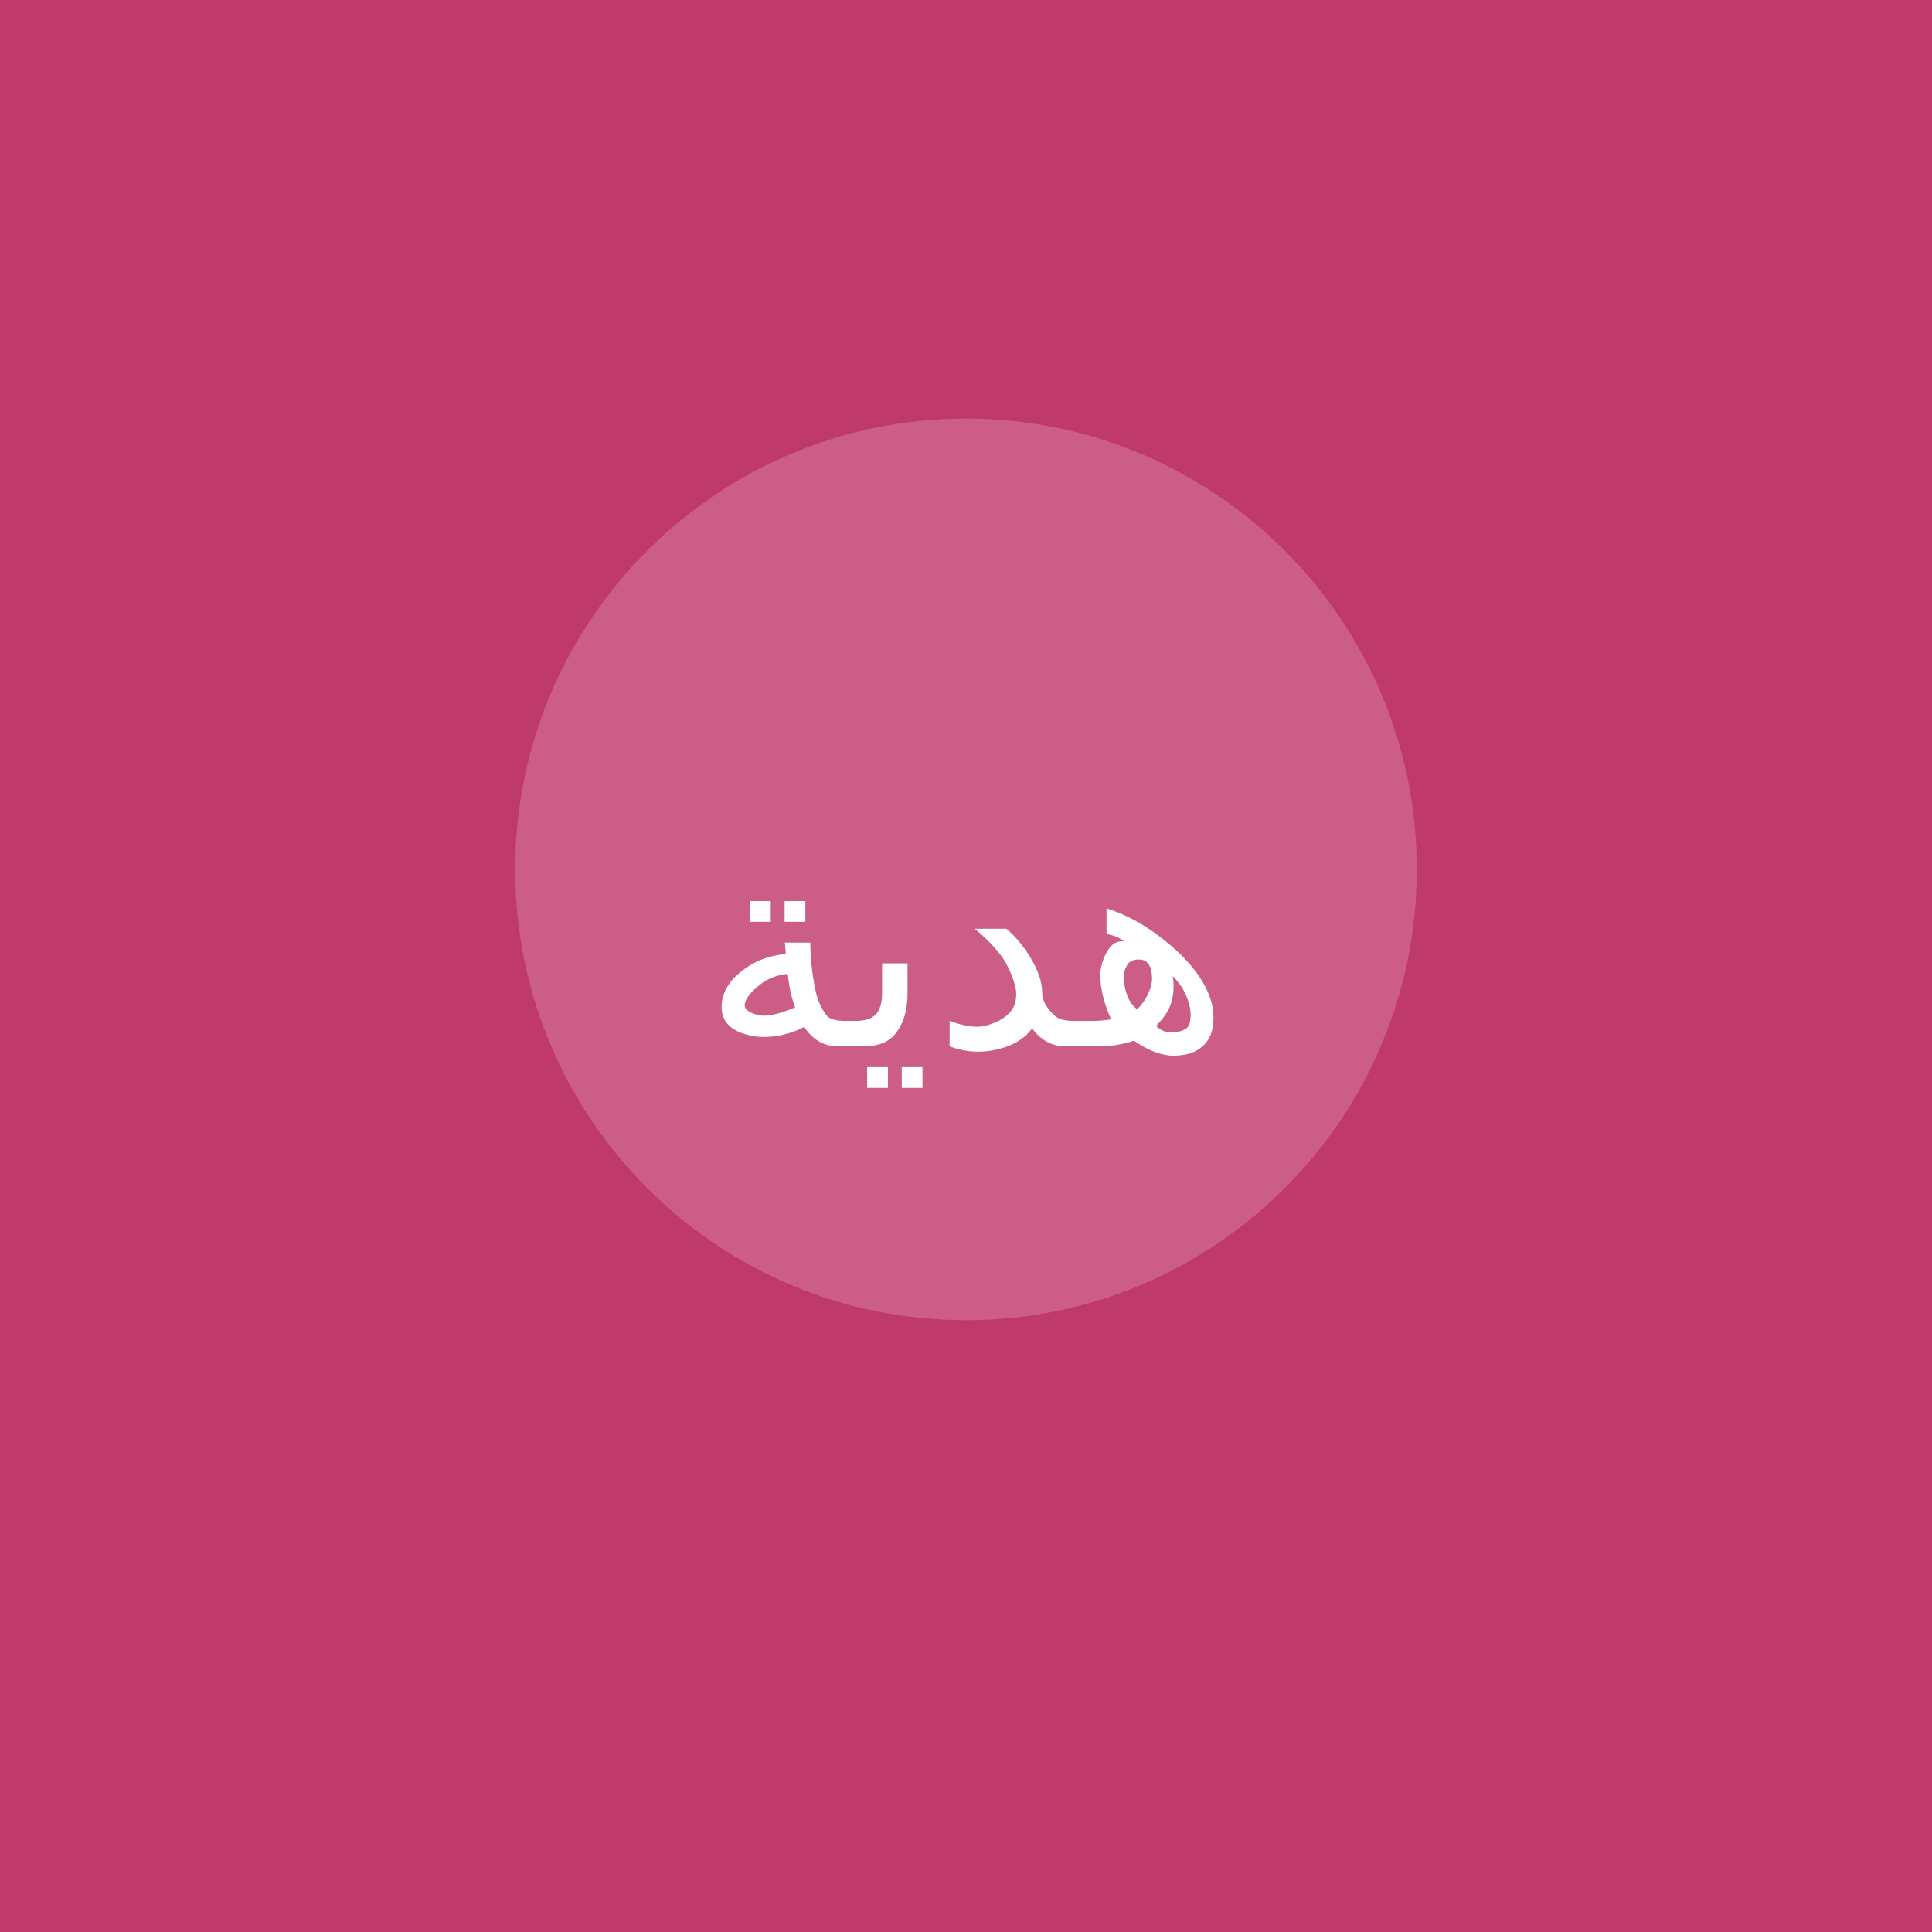
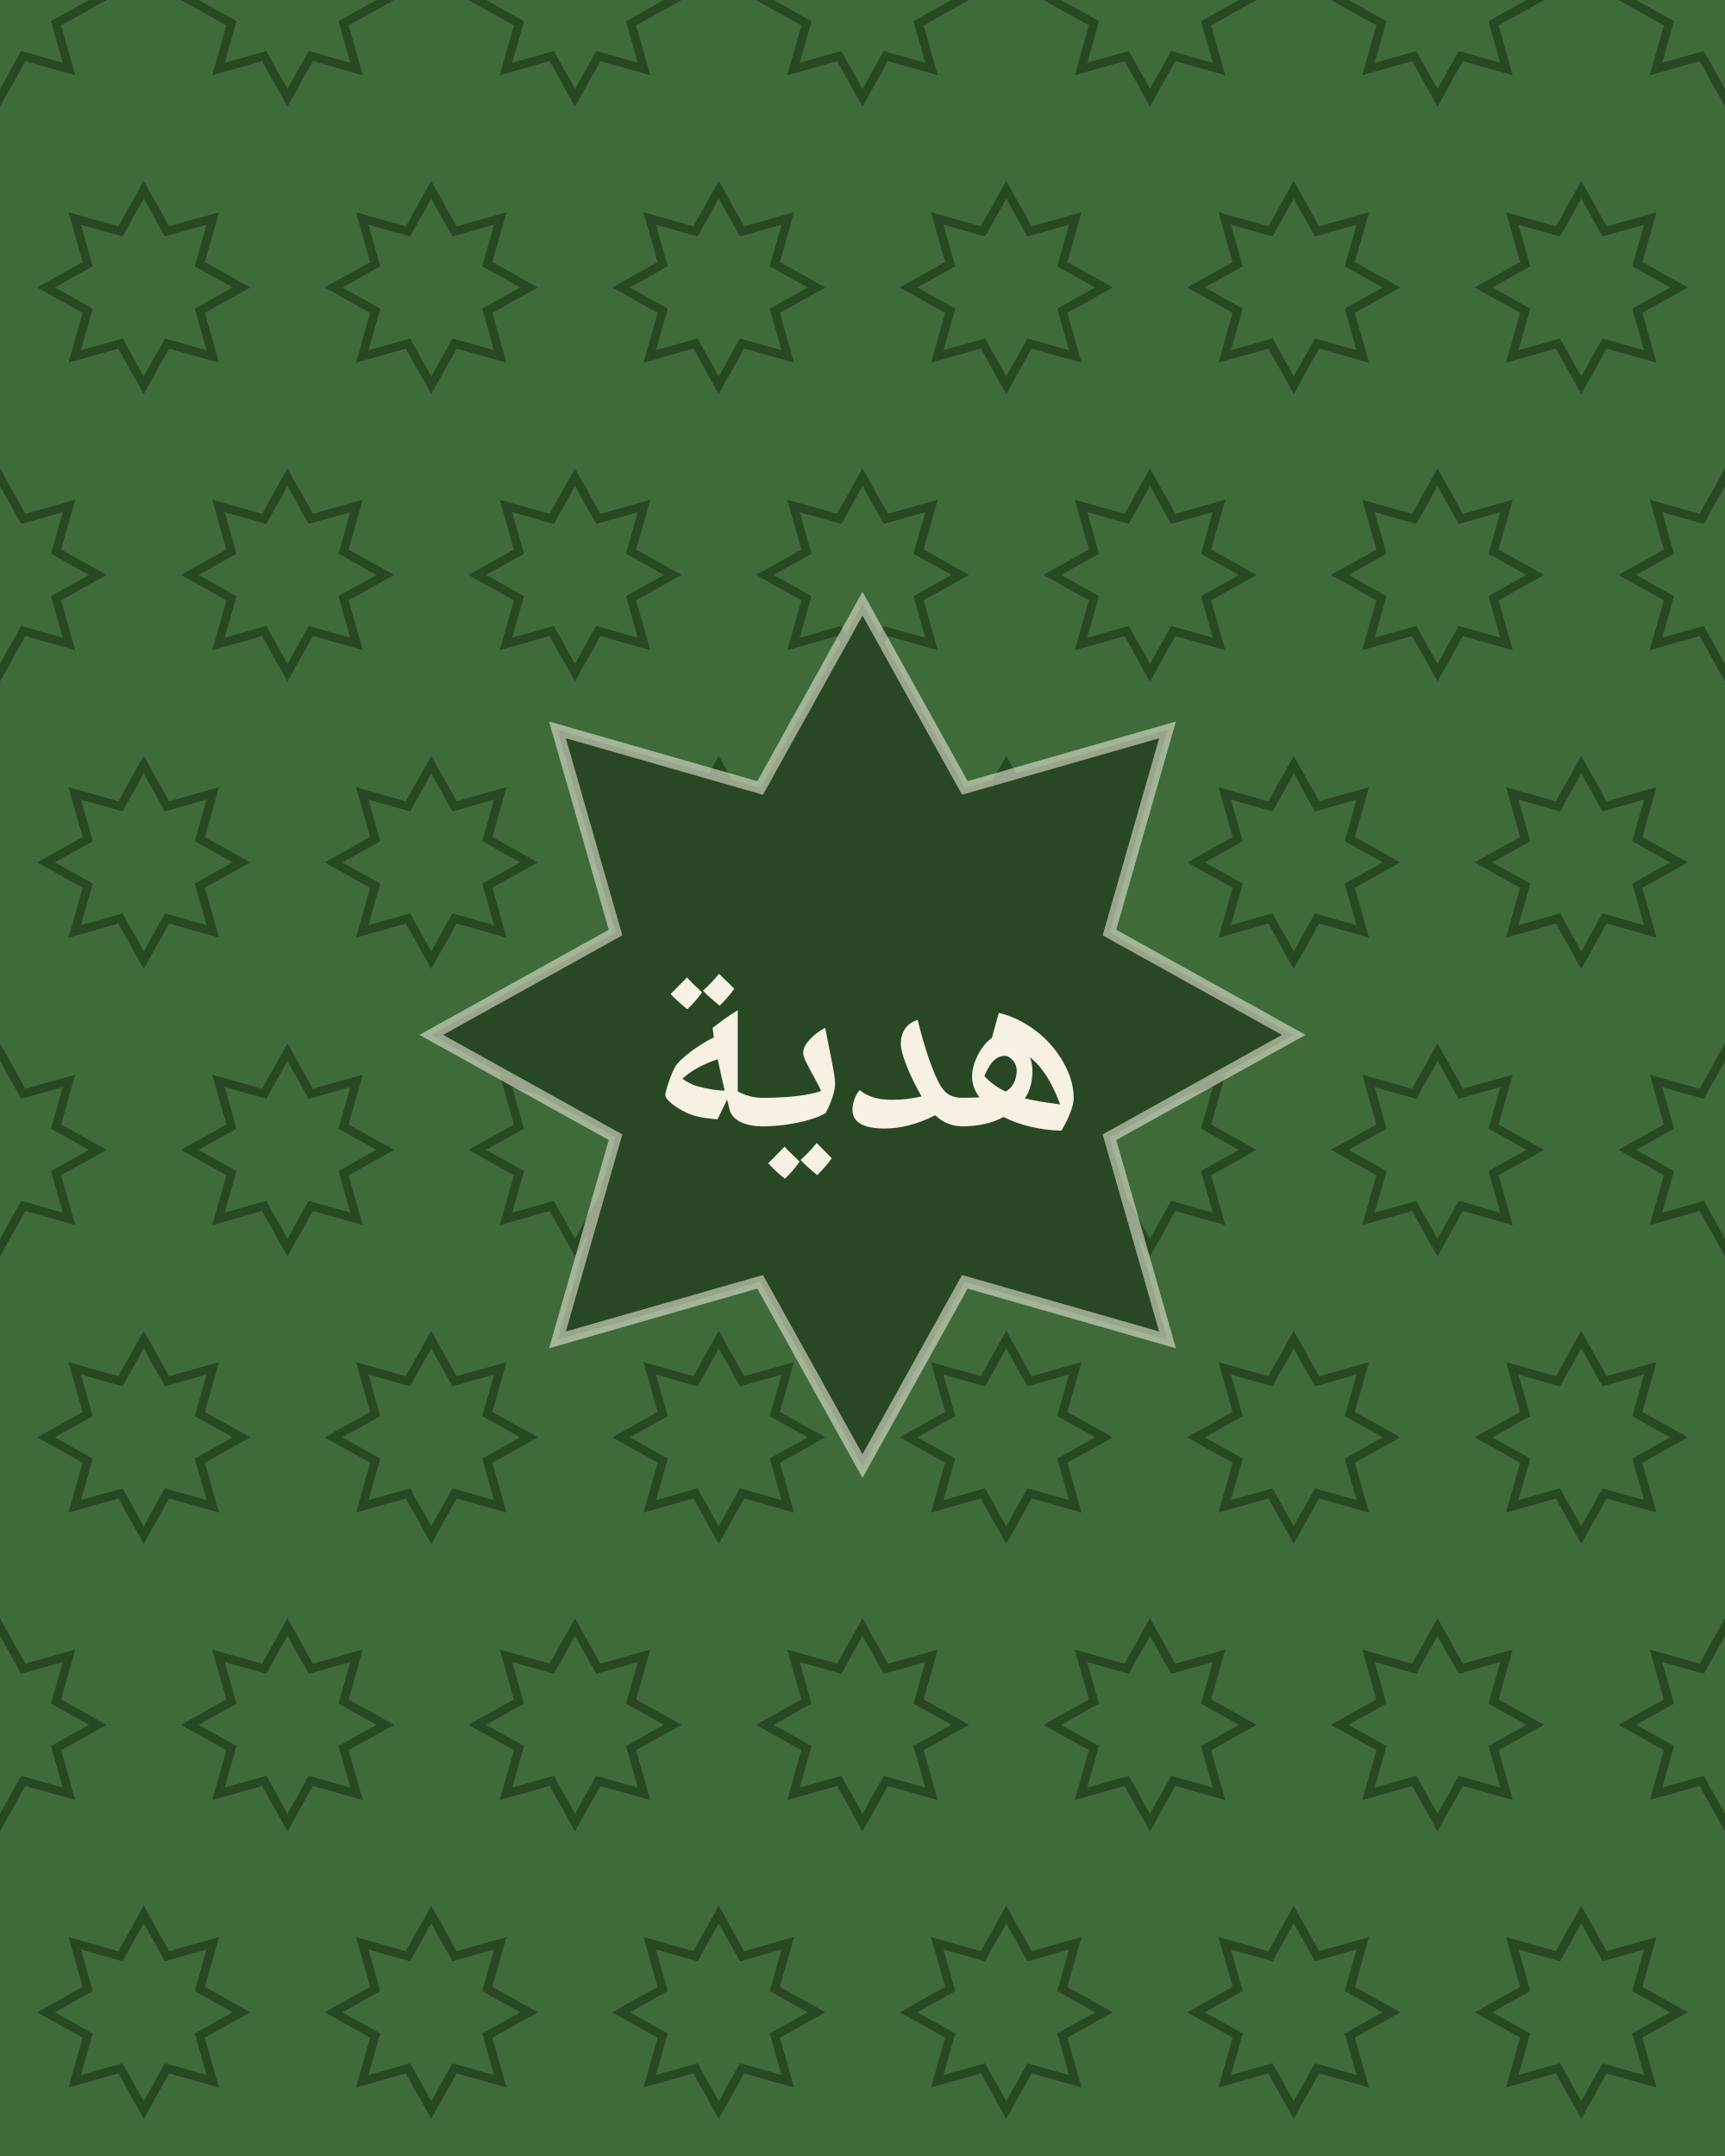
- <svg xmlns="http://www.w3.org/2000/svg" viewBox="0 0 600 600">
-   <rect width="600" height="600" fill="#c0396b" />
-   <circle cx="300" cy="270" r="140" fill="#ffffff" fill-opacity=".18" />
-   <text x="300" y="300" font-family="Tahoma, Arial" font-size="88" fill="#fff" text-anchor="middle" dominant-baseline="middle">هدية</text>
+ <svg xmlns="http://www.w3.org/2000/svg" viewBox="0 0 600 750">
+   <rect width="600" height="750" fill="#3f6b3a" />
+   <polygon points="0.0,-34.0 8.1,-19.5 24.0,-24.0 19.5,-8.1 34.0,0.0 19.5,8.1 24.0,24.0 8.1,19.5 0.0,34.0 -8.1,19.5 -24.0,24.0 -19.5,8.1 -34.0,0.0 -19.5,-8.1 -24.0,-24.0 -8.1,-19.5" fill="none" stroke="#284824" stroke-width="3" />
+   <polygon points="100.0,-34.0 108.1,-19.5 124.0,-24.0 119.5,-8.1 134.0,0.0 119.5,8.1 124.0,24.0 108.1,19.5 100.0,34.0 91.9,19.5 76.0,24.0 80.5,8.1 66.0,0.0 80.5,-8.1 76.0,-24.0 91.9,-19.5" fill="none" stroke="#284824" stroke-width="3" />
+   <polygon points="200.0,-34.0 208.1,-19.5 224.0,-24.0 219.5,-8.1 234.0,0.0 219.5,8.1 224.0,24.0 208.1,19.5 200.0,34.0 191.9,19.5 176.0,24.0 180.5,8.1 166.0,0.0 180.5,-8.1 176.0,-24.0 191.9,-19.5" fill="none" stroke="#284824" stroke-width="3" />
+   <polygon points="300.0,-34.0 308.1,-19.5 324.0,-24.0 319.5,-8.1 334.0,0.0 319.5,8.1 324.0,24.0 308.1,19.5 300.0,34.0 291.9,19.5 276.0,24.0 280.5,8.1 266.0,0.0 280.5,-8.1 276.0,-24.0 291.9,-19.5" fill="none" stroke="#284824" stroke-width="3" />
+   <polygon points="400.0,-34.0 408.1,-19.5 424.0,-24.0 419.5,-8.1 434.0,0.0 419.5,8.1 424.0,24.0 408.1,19.5 400.0,34.0 391.9,19.5 376.0,24.0 380.5,8.1 366.0,0.0 380.5,-8.1 376.0,-24.0 391.9,-19.5" fill="none" stroke="#284824" stroke-width="3" />
+   <polygon points="500.0,-34.0 508.1,-19.5 524.0,-24.0 519.5,-8.1 534.0,0.0 519.5,8.1 524.0,24.0 508.1,19.5 500.0,34.0 491.9,19.5 476.0,24.0 480.5,8.1 466.0,0.0 480.5,-8.1 476.0,-24.0 491.9,-19.5" fill="none" stroke="#284824" stroke-width="3" />
+   <polygon points="600.0,-34.0 608.1,-19.5 624.0,-24.0 619.5,-8.1 634.0,0.0 619.5,8.1 624.0,24.0 608.1,19.5 600.0,34.0 591.9,19.5 576.0,24.0 580.5,8.1 566.0,0.0 580.5,-8.1 576.0,-24.0 591.9,-19.5" fill="none" stroke="#284824" stroke-width="3" />
+   <polygon points="-50.0,66.0 -41.9,80.5 -26.0,76.0 -30.5,91.9 -16.0,100.0 -30.5,108.1 -26.0,124.0 -41.9,119.5 -50.0,134.0 -58.1,119.5 -74.0,124.0 -69.5,108.1 -84.0,100.0 -69.5,91.9 -74.0,76.0 -58.1,80.5" fill="none" stroke="#284824" stroke-width="3" />
+   <polygon points="50.0,66.0 58.1,80.5 74.0,76.0 69.5,91.9 84.0,100.0 69.5,108.1 74.0,124.0 58.1,119.5 50.0,134.0 41.9,119.5 26.0,124.0 30.5,108.1 16.0,100.0 30.5,91.9 26.0,76.0 41.9,80.5" fill="none" stroke="#284824" stroke-width="3" />
+   <polygon points="150.0,66.0 158.1,80.5 174.0,76.0 169.5,91.9 184.0,100.0 169.5,108.1 174.0,124.0 158.1,119.5 150.0,134.0 141.9,119.5 126.0,124.0 130.5,108.1 116.0,100.0 130.5,91.9 126.0,76.0 141.9,80.5" fill="none" stroke="#284824" stroke-width="3" />
+   <polygon points="250.0,66.0 258.1,80.5 274.0,76.0 269.5,91.9 284.0,100.0 269.5,108.1 274.0,124.0 258.1,119.5 250.0,134.0 241.9,119.5 226.0,124.0 230.5,108.1 216.0,100.0 230.5,91.9 226.0,76.0 241.9,80.5" fill="none" stroke="#284824" stroke-width="3" />
+   <polygon points="350.0,66.0 358.1,80.5 374.0,76.0 369.5,91.9 384.0,100.0 369.5,108.1 374.0,124.0 358.1,119.5 350.0,134.0 341.9,119.5 326.0,124.0 330.5,108.1 316.0,100.0 330.5,91.9 326.0,76.0 341.9,80.5" fill="none" stroke="#284824" stroke-width="3" />
+   <polygon points="450.0,66.0 458.1,80.5 474.0,76.0 469.5,91.9 484.0,100.0 469.5,108.1 474.0,124.0 458.1,119.5 450.0,134.0 441.9,119.5 426.0,124.0 430.5,108.1 416.0,100.0 430.5,91.9 426.0,76.0 441.9,80.5" fill="none" stroke="#284824" stroke-width="3" />
+   <polygon points="550.0,66.0 558.1,80.5 574.0,76.0 569.5,91.9 584.0,100.0 569.5,108.1 574.0,124.0 558.1,119.5 550.0,134.0 541.9,119.5 526.0,124.0 530.5,108.1 516.0,100.0 530.5,91.9 526.0,76.0 541.9,80.5" fill="none" stroke="#284824" stroke-width="3" />
+   <polygon points="650.0,66.0 658.1,80.5 674.0,76.0 669.5,91.9 684.0,100.0 669.5,108.1 674.0,124.0 658.1,119.5 650.0,134.0 641.9,119.5 626.0,124.0 630.5,108.1 616.0,100.0 630.5,91.9 626.0,76.0 641.9,80.5" fill="none" stroke="#284824" stroke-width="3" />
+   <polygon points="0.0,166.0 8.1,180.5 24.0,176.0 19.5,191.9 34.0,200.0 19.5,208.1 24.0,224.0 8.1,219.5 0.0,234.0 -8.1,219.5 -24.0,224.0 -19.5,208.1 -34.0,200.0 -19.5,191.9 -24.0,176.0 -8.1,180.5" fill="none" stroke="#284824" stroke-width="3" />
+   <polygon points="100.0,166.0 108.1,180.5 124.0,176.0 119.5,191.9 134.0,200.0 119.5,208.1 124.0,224.0 108.1,219.5 100.0,234.0 91.9,219.5 76.0,224.0 80.5,208.1 66.0,200.0 80.5,191.9 76.0,176.0 91.9,180.5" fill="none" stroke="#284824" stroke-width="3" />
+   <polygon points="200.0,166.0 208.1,180.5 224.0,176.0 219.5,191.9 234.0,200.0 219.5,208.1 224.0,224.0 208.1,219.5 200.0,234.0 191.9,219.5 176.0,224.0 180.5,208.1 166.0,200.0 180.5,191.9 176.0,176.0 191.9,180.5" fill="none" stroke="#284824" stroke-width="3" />
+   <polygon points="300.0,166.0 308.1,180.5 324.0,176.0 319.5,191.9 334.0,200.0 319.5,208.1 324.0,224.0 308.1,219.5 300.0,234.0 291.9,219.5 276.0,224.0 280.5,208.1 266.0,200.0 280.5,191.9 276.0,176.0 291.9,180.5" fill="none" stroke="#284824" stroke-width="3" />
+   <polygon points="400.0,166.0 408.1,180.5 424.0,176.0 419.5,191.9 434.0,200.0 419.5,208.1 424.0,224.0 408.1,219.5 400.0,234.0 391.9,219.5 376.0,224.0 380.5,208.1 366.0,200.0 380.5,191.9 376.0,176.0 391.9,180.5" fill="none" stroke="#284824" stroke-width="3" />
+   <polygon points="500.0,166.0 508.1,180.5 524.0,176.0 519.5,191.9 534.0,200.0 519.5,208.1 524.0,224.0 508.1,219.5 500.0,234.0 491.9,219.5 476.0,224.0 480.5,208.1 466.0,200.0 480.5,191.9 476.0,176.0 491.9,180.5" fill="none" stroke="#284824" stroke-width="3" />
+   <polygon points="600.0,166.0 608.1,180.5 624.0,176.0 619.5,191.9 634.0,200.0 619.5,208.1 624.0,224.0 608.1,219.5 600.0,234.0 591.9,219.5 576.0,224.0 580.5,208.1 566.0,200.0 580.5,191.9 576.0,176.0 591.9,180.5" fill="none" stroke="#284824" stroke-width="3" />
+   <polygon points="-50.0,266.0 -41.9,280.5 -26.0,276.0 -30.5,291.9 -16.0,300.0 -30.5,308.1 -26.0,324.0 -41.9,319.5 -50.0,334.0 -58.1,319.5 -74.0,324.0 -69.5,308.1 -84.0,300.0 -69.5,291.9 -74.0,276.0 -58.1,280.5" fill="none" stroke="#284824" stroke-width="3" />
+   <polygon points="50.0,266.0 58.1,280.5 74.0,276.0 69.5,291.9 84.0,300.0 69.5,308.1 74.0,324.0 58.1,319.5 50.0,334.0 41.9,319.5 26.0,324.0 30.5,308.1 16.0,300.0 30.5,291.9 26.0,276.0 41.9,280.5" fill="none" stroke="#284824" stroke-width="3" />
+   <polygon points="150.0,266.0 158.1,280.5 174.0,276.0 169.5,291.9 184.0,300.0 169.5,308.1 174.0,324.0 158.1,319.5 150.0,334.0 141.9,319.5 126.0,324.0 130.5,308.1 116.0,300.0 130.5,291.9 126.0,276.0 141.9,280.5" fill="none" stroke="#284824" stroke-width="3" />
+   <polygon points="250.0,266.0 258.1,280.5 274.0,276.0 269.5,291.9 284.0,300.0 269.5,308.1 274.0,324.0 258.1,319.5 250.0,334.0 241.9,319.5 226.0,324.0 230.5,308.1 216.0,300.0 230.5,291.9 226.0,276.0 241.9,280.5" fill="none" stroke="#284824" stroke-width="3" />
+   <polygon points="350.0,266.0 358.1,280.5 374.0,276.0 369.5,291.9 384.0,300.0 369.5,308.1 374.0,324.0 358.1,319.5 350.0,334.0 341.9,319.5 326.0,324.0 330.5,308.1 316.0,300.0 330.5,291.9 326.0,276.0 341.9,280.5" fill="none" stroke="#284824" stroke-width="3" />
+   <polygon points="450.0,266.0 458.1,280.5 474.0,276.0 469.5,291.9 484.0,300.0 469.5,308.1 474.0,324.0 458.1,319.5 450.0,334.0 441.9,319.5 426.0,324.0 430.5,308.1 416.0,300.0 430.5,291.9 426.0,276.0 441.9,280.5" fill="none" stroke="#284824" stroke-width="3" />
+   <polygon points="550.0,266.0 558.1,280.5 574.0,276.0 569.5,291.9 584.0,300.0 569.5,308.1 574.0,324.0 558.1,319.5 550.0,334.0 541.9,319.5 526.0,324.0 530.5,308.1 516.0,300.0 530.5,291.9 526.0,276.0 541.9,280.5" fill="none" stroke="#284824" stroke-width="3" />
+   <polygon points="650.0,266.0 658.1,280.5 674.0,276.0 669.5,291.9 684.0,300.0 669.5,308.1 674.0,324.0 658.1,319.5 650.0,334.0 641.9,319.5 626.0,324.0 630.5,308.1 616.0,300.0 630.5,291.9 626.0,276.0 641.9,280.5" fill="none" stroke="#284824" stroke-width="3" />
+   <polygon points="0.0,366.0 8.1,380.5 24.0,376.0 19.5,391.9 34.0,400.0 19.5,408.1 24.0,424.0 8.1,419.5 0.0,434.0 -8.1,419.5 -24.0,424.0 -19.5,408.1 -34.0,400.0 -19.5,391.9 -24.0,376.0 -8.1,380.5" fill="none" stroke="#284824" stroke-width="3" />
+   <polygon points="100.0,366.0 108.1,380.5 124.0,376.0 119.5,391.9 134.0,400.0 119.5,408.1 124.0,424.0 108.1,419.5 100.0,434.0 91.9,419.5 76.0,424.0 80.5,408.1 66.0,400.0 80.5,391.9 76.0,376.0 91.9,380.5" fill="none" stroke="#284824" stroke-width="3" />
+   <polygon points="200.0,366.0 208.1,380.5 224.0,376.0 219.5,391.9 234.0,400.0 219.5,408.1 224.0,424.0 208.1,419.5 200.0,434.0 191.9,419.5 176.0,424.0 180.5,408.1 166.0,400.0 180.5,391.9 176.0,376.0 191.9,380.5" fill="none" stroke="#284824" stroke-width="3" />
+   <polygon points="300.0,366.0 308.1,380.5 324.0,376.0 319.5,391.9 334.0,400.0 319.5,408.1 324.0,424.0 308.1,419.5 300.0,434.0 291.9,419.5 276.0,424.0 280.5,408.1 266.0,400.0 280.5,391.9 276.0,376.0 291.9,380.5" fill="none" stroke="#284824" stroke-width="3" />
+   <polygon points="400.0,366.0 408.1,380.5 424.0,376.0 419.5,391.9 434.0,400.0 419.5,408.1 424.0,424.0 408.1,419.5 400.0,434.0 391.9,419.5 376.0,424.0 380.5,408.1 366.0,400.0 380.5,391.9 376.0,376.0 391.9,380.5" fill="none" stroke="#284824" stroke-width="3" />
+   <polygon points="500.0,366.0 508.1,380.5 524.0,376.0 519.5,391.9 534.0,400.0 519.5,408.1 524.0,424.0 508.1,419.5 500.0,434.0 491.9,419.5 476.0,424.0 480.5,408.1 466.0,400.0 480.5,391.9 476.0,376.0 491.9,380.5" fill="none" stroke="#284824" stroke-width="3" />
+   <polygon points="600.0,366.0 608.1,380.5 624.0,376.0 619.5,391.9 634.0,400.0 619.5,408.1 624.0,424.0 608.1,419.5 600.0,434.0 591.9,419.5 576.0,424.0 580.5,408.1 566.0,400.0 580.5,391.9 576.0,376.0 591.9,380.5" fill="none" stroke="#284824" stroke-width="3" />
+   <polygon points="-50.0,466.0 -41.9,480.5 -26.0,476.0 -30.5,491.9 -16.0,500.0 -30.5,508.1 -26.0,524.0 -41.9,519.5 -50.0,534.0 -58.1,519.5 -74.0,524.0 -69.5,508.1 -84.0,500.0 -69.5,491.9 -74.0,476.0 -58.1,480.5" fill="none" stroke="#284824" stroke-width="3" />
+   <polygon points="50.0,466.0 58.1,480.5 74.0,476.0 69.5,491.9 84.0,500.0 69.5,508.1 74.0,524.0 58.1,519.5 50.0,534.0 41.9,519.5 26.0,524.0 30.5,508.1 16.0,500.0 30.5,491.9 26.0,476.0 41.9,480.5" fill="none" stroke="#284824" stroke-width="3" />
+   <polygon points="150.0,466.0 158.1,480.5 174.0,476.0 169.5,491.9 184.0,500.0 169.5,508.1 174.0,524.0 158.1,519.5 150.0,534.0 141.9,519.5 126.0,524.0 130.5,508.1 116.0,500.0 130.5,491.9 126.0,476.0 141.9,480.5" fill="none" stroke="#284824" stroke-width="3" />
+   <polygon points="250.0,466.0 258.1,480.5 274.0,476.0 269.5,491.9 284.0,500.0 269.5,508.1 274.0,524.0 258.1,519.5 250.0,534.0 241.9,519.5 226.0,524.0 230.5,508.1 216.0,500.0 230.5,491.9 226.0,476.0 241.9,480.5" fill="none" stroke="#284824" stroke-width="3" />
+   <polygon points="350.0,466.0 358.1,480.5 374.0,476.0 369.5,491.9 384.0,500.0 369.5,508.1 374.0,524.0 358.1,519.5 350.0,534.0 341.9,519.5 326.0,524.0 330.5,508.1 316.0,500.0 330.5,491.9 326.0,476.0 341.9,480.5" fill="none" stroke="#284824" stroke-width="3" />
+   <polygon points="450.0,466.0 458.1,480.5 474.0,476.0 469.5,491.9 484.0,500.0 469.5,508.1 474.0,524.0 458.1,519.5 450.0,534.0 441.9,519.5 426.0,524.0 430.5,508.1 416.0,500.0 430.5,491.9 426.0,476.0 441.9,480.5" fill="none" stroke="#284824" stroke-width="3" />
+   <polygon points="550.0,466.0 558.1,480.5 574.0,476.0 569.5,491.9 584.0,500.0 569.5,508.1 574.0,524.0 558.1,519.5 550.0,534.0 541.9,519.5 526.0,524.0 530.5,508.1 516.0,500.0 530.5,491.9 526.0,476.0 541.9,480.5" fill="none" stroke="#284824" stroke-width="3" />
+   <polygon points="650.0,466.0 658.1,480.5 674.0,476.0 669.5,491.9 684.0,500.0 669.5,508.1 674.0,524.0 658.1,519.5 650.0,534.0 641.9,519.5 626.0,524.0 630.5,508.1 616.0,500.0 630.5,491.9 626.0,476.0 641.9,480.5" fill="none" stroke="#284824" stroke-width="3" />
+   <polygon points="0.0,566.0 8.1,580.5 24.0,576.0 19.5,591.9 34.0,600.0 19.5,608.1 24.0,624.0 8.1,619.5 0.0,634.0 -8.1,619.5 -24.0,624.0 -19.5,608.1 -34.0,600.0 -19.5,591.9 -24.0,576.0 -8.1,580.5" fill="none" stroke="#284824" stroke-width="3" />
+   <polygon points="100.0,566.0 108.1,580.5 124.0,576.0 119.5,591.9 134.0,600.0 119.5,608.1 124.0,624.0 108.1,619.5 100.0,634.0 91.9,619.5 76.0,624.0 80.5,608.1 66.0,600.0 80.5,591.9 76.0,576.0 91.9,580.5" fill="none" stroke="#284824" stroke-width="3" />
+   <polygon points="200.0,566.0 208.1,580.5 224.0,576.0 219.5,591.9 234.0,600.0 219.5,608.1 224.0,624.0 208.1,619.5 200.0,634.0 191.9,619.5 176.0,624.0 180.5,608.1 166.0,600.0 180.5,591.9 176.0,576.0 191.9,580.5" fill="none" stroke="#284824" stroke-width="3" />
+   <polygon points="300.0,566.0 308.1,580.5 324.0,576.0 319.5,591.9 334.0,600.0 319.5,608.1 324.0,624.0 308.1,619.5 300.0,634.0 291.9,619.5 276.0,624.0 280.5,608.1 266.0,600.0 280.5,591.9 276.0,576.0 291.9,580.5" fill="none" stroke="#284824" stroke-width="3" />
+   <polygon points="400.0,566.0 408.1,580.5 424.0,576.0 419.5,591.9 434.0,600.0 419.5,608.1 424.0,624.0 408.1,619.5 400.0,634.0 391.9,619.5 376.0,624.0 380.5,608.1 366.0,600.0 380.5,591.9 376.0,576.0 391.9,580.5" fill="none" stroke="#284824" stroke-width="3" />
+   <polygon points="500.0,566.0 508.1,580.5 524.0,576.0 519.5,591.9 534.0,600.0 519.5,608.1 524.0,624.0 508.1,619.5 500.0,634.0 491.9,619.5 476.0,624.0 480.5,608.1 466.0,600.0 480.5,591.9 476.0,576.0 491.9,580.5" fill="none" stroke="#284824" stroke-width="3" />
+   <polygon points="600.0,566.0 608.1,580.5 624.0,576.0 619.5,591.9 634.0,600.0 619.5,608.1 624.0,624.0 608.1,619.5 600.0,634.0 591.9,619.5 576.0,624.0 580.5,608.1 566.0,600.0 580.5,591.9 576.0,576.0 591.9,580.5" fill="none" stroke="#284824" stroke-width="3" />
+   <polygon points="-50.0,666.0 -41.9,680.5 -26.0,676.0 -30.5,691.9 -16.0,700.0 -30.5,708.1 -26.0,724.0 -41.9,719.5 -50.0,734.0 -58.1,719.5 -74.0,724.0 -69.5,708.1 -84.0,700.0 -69.5,691.9 -74.0,676.0 -58.1,680.5" fill="none" stroke="#284824" stroke-width="3" />
+   <polygon points="50.0,666.0 58.1,680.5 74.0,676.0 69.5,691.9 84.0,700.0 69.5,708.1 74.0,724.0 58.1,719.5 50.0,734.0 41.9,719.5 26.0,724.0 30.5,708.1 16.0,700.0 30.5,691.9 26.0,676.0 41.9,680.5" fill="none" stroke="#284824" stroke-width="3" />
+   <polygon points="150.0,666.0 158.1,680.5 174.0,676.0 169.5,691.9 184.0,700.0 169.5,708.1 174.0,724.0 158.1,719.5 150.0,734.0 141.9,719.5 126.0,724.0 130.5,708.1 116.0,700.0 130.5,691.9 126.0,676.0 141.9,680.5" fill="none" stroke="#284824" stroke-width="3" />
+   <polygon points="250.0,666.0 258.1,680.5 274.0,676.0 269.5,691.9 284.0,700.0 269.5,708.1 274.0,724.0 258.1,719.5 250.0,734.0 241.9,719.5 226.0,724.0 230.5,708.1 216.0,700.0 230.5,691.9 226.0,676.0 241.9,680.5" fill="none" stroke="#284824" stroke-width="3" />
+   <polygon points="350.0,666.0 358.1,680.5 374.0,676.0 369.5,691.9 384.0,700.0 369.5,708.1 374.0,724.0 358.1,719.5 350.0,734.0 341.9,719.5 326.0,724.0 330.5,708.1 316.0,700.0 330.5,691.9 326.0,676.0 341.9,680.5" fill="none" stroke="#284824" stroke-width="3" />
+   <polygon points="450.0,666.0 458.1,680.5 474.0,676.0 469.5,691.9 484.0,700.0 469.5,708.1 474.0,724.0 458.1,719.5 450.0,734.0 441.9,719.5 426.0,724.0 430.5,708.1 416.0,700.0 430.5,691.9 426.0,676.0 441.9,680.5" fill="none" stroke="#284824" stroke-width="3" />
+   <polygon points="550.0,666.0 558.1,680.5 574.0,676.0 569.5,691.9 584.0,700.0 569.5,708.1 574.0,724.0 558.1,719.5 550.0,734.0 541.9,719.5 526.0,724.0 530.5,708.1 516.0,700.0 530.5,691.9 526.0,676.0 541.9,680.5" fill="none" stroke="#284824" stroke-width="3" />
+   <polygon points="650.0,666.0 658.1,680.5 674.0,676.0 669.5,691.9 684.0,700.0 669.5,708.1 674.0,724.0 658.1,719.5 650.0,734.0 641.9,719.5 626.0,724.0 630.5,708.1 616.0,700.0 630.5,691.9 626.0,676.0 641.9,680.5" fill="none" stroke="#284824" stroke-width="3" />
+   <polygon points="300.0,210.0 335.6,274.1 406.1,253.9 385.9,324.4 450.0,360.0 385.9,395.6 406.1,466.1 335.6,445.9 300.0,510.0 264.4,445.9 193.9,466.1 214.1,395.6 150.0,360.0 214.1,324.4 193.9,253.9 264.4,274.1" fill="#284824" stroke="#f6f1e3" stroke-opacity=".55" stroke-width="4" />
+   <text x="300" y="372" font-family="Geeza Pro, Noto Naskh Arabic, Tahoma, Arial" font-size="84" font-weight="700" fill="#f6f1e3" text-anchor="middle" dominant-baseline="middle">هدية</text>
</svg>
